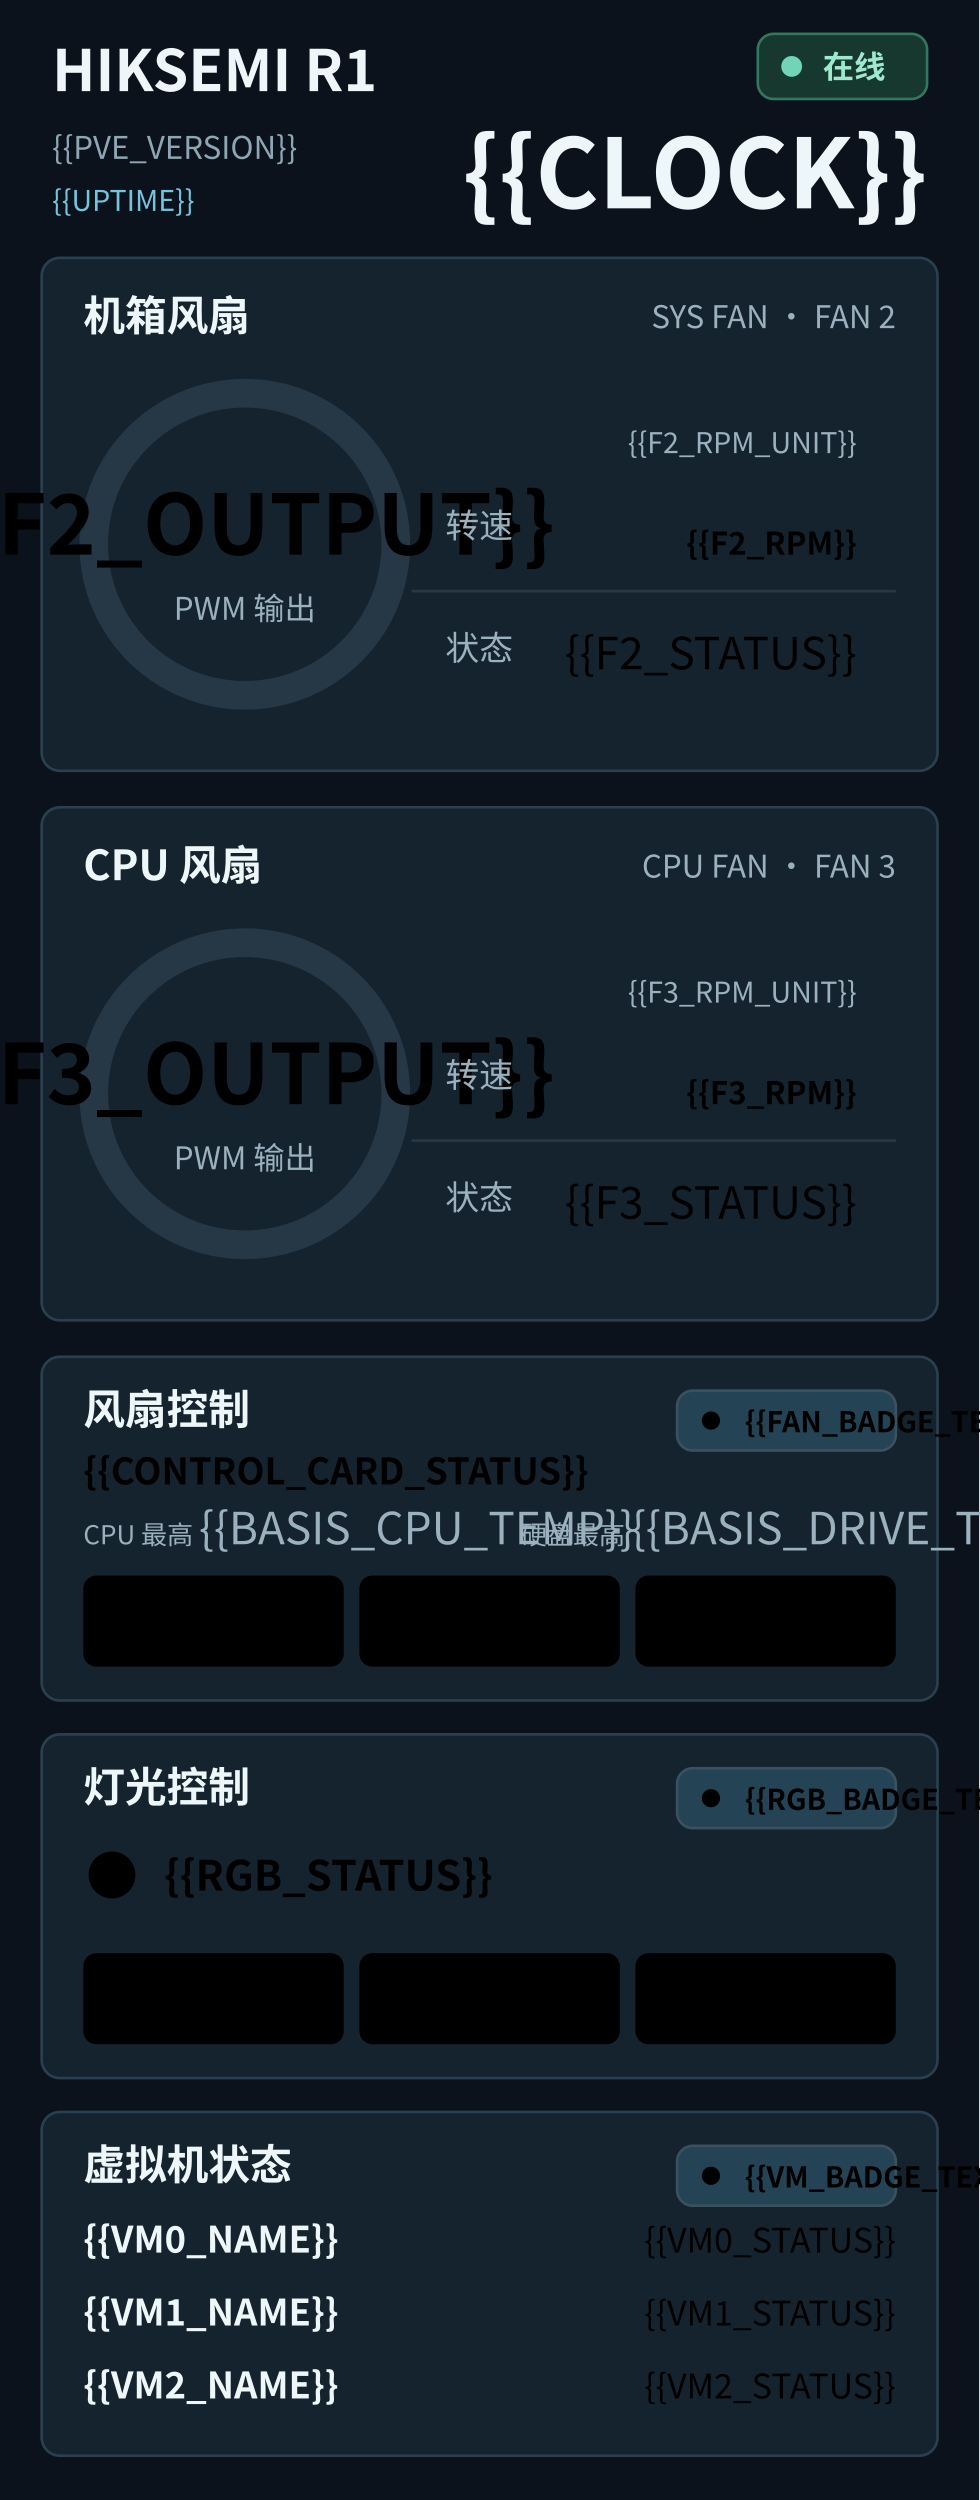
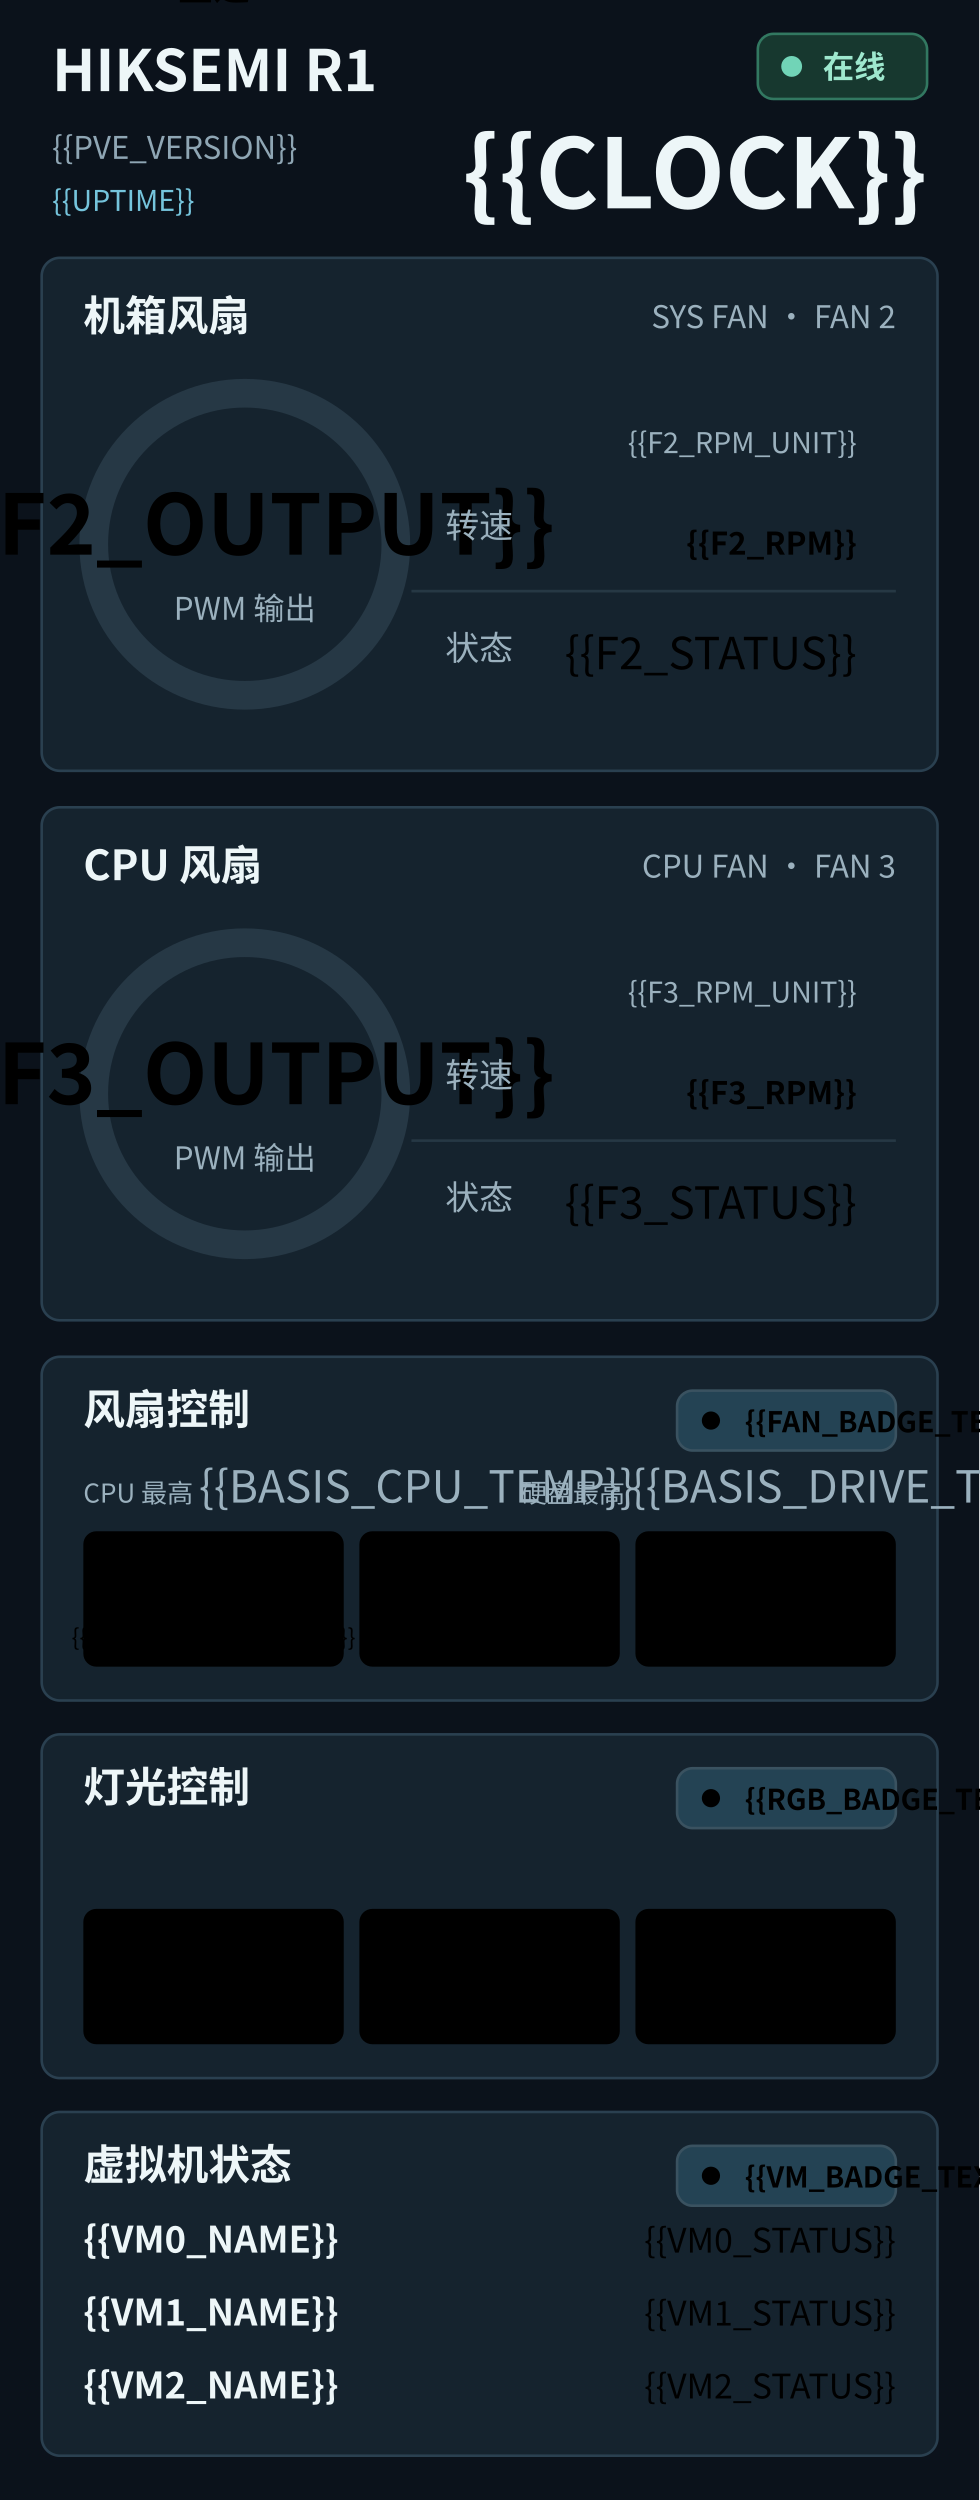
<svg xmlns="http://www.w3.org/2000/svg" width="376" height="960" viewBox="0 0 376 960">
  <rect width="376" height="960" fill="#0b121b" />
  <g font-family="PingFang SC, Noto Sans CJK SC, Arial, sans-serif">
    <text x="20" y="35" fill="#edf6f8" font-size="22" font-weight="700">HIKSEMI R1</text>
    <text x="20" y="61" fill="#8fa6b4" font-size="12">{{PVE_VERSION}}</text>
    <text x="20" y="81" fill="#75c4dc" font-size="11">{{UPTIME}}</text>
    <rect x="291" y="13" width="65" height="25" rx="6" fill="#17382f" stroke="#327861" stroke-width="1" />
    <circle cx="304" cy="25.5" r="4" fill="#71d4b7" />
    <text x="316" y="30" fill="#9ee8ce" font-size="12" font-weight="600">在线</text>
    <text x="356" y="80" fill="#edf6f8" font-size="37" font-weight="700" text-anchor="end">{{CLOCK}}</text>
    <rect x="16" y="99" width="344" height="197" rx="7" fill="#15232e" stroke="#2a4050" />
    <text x="32" y="127" fill="#edf6f8" font-size="16" font-weight="700">机箱风扇</text>
    <text x="344" y="126" fill="#9bb1be" font-size="12" text-anchor="end">SYS FAN · FAN 2</text>
    <circle cx="94" cy="209" r="58" fill="none" stroke="#263845" stroke-width="11" />
    <circle cx="94" cy="209" r="58" fill="none" stroke="{{F2_ARC_COLOR}}" stroke-width="11" stroke-linecap="round" stroke-dasharray="{{F2_ARC}} 364" transform="rotate(-90 94 209)" />
    <text x="94" y="213" fill="{{F2_OUTPUT_COLOR}}" font-size="32" font-weight="700" text-anchor="middle">{{F2_OUTPUT}}</text>
    <text x="94" y="238" fill="#9bb1be" font-size="12" text-anchor="middle">PWM 输出</text>
    <text x="171" y="202" fill="#9bb1be" font-size="13" dominant-baseline="middle">转速</text>
    <text x="329" y="174" fill="#9bb1be" font-size="11" text-anchor="end">{{F2_RPM_UNIT}}</text>
    <text x="329" y="213" fill="{{F2_RPM_COLOR}}" font-size="{{F2_RPM_FONT}}" font-weight="700" text-anchor="end">{{F2_RPM}}</text>
    <line x1="158" y1="227" x2="344" y2="227" stroke="#3a5260" stroke-opacity="0.45" stroke-width="1" />
    <text x="171" y="249" fill="#9bb1be" font-size="13" dominant-baseline="middle">状态</text>
    <text x="329" y="257" fill="{{F2_STATUS_COLOR}}" font-size="17" text-anchor="end">{{F2_STATUS}}</text>
    <rect x="16" y="310" width="344" height="197" rx="7" fill="#15232e" stroke="#2a4050" />
    <text x="32" y="338" fill="#edf6f8" font-size="16" font-weight="700">CPU 风扇</text>
    <text x="344" y="337" fill="#9bb1be" font-size="12" text-anchor="end">CPU FAN · FAN 3</text>
    <circle cx="94" cy="420" r="58" fill="none" stroke="#263845" stroke-width="11" />
    <circle cx="94" cy="420" r="58" fill="none" stroke="{{F3_ARC_COLOR}}" stroke-width="11" stroke-linecap="round" stroke-dasharray="{{F3_ARC}} 364" transform="rotate(-90 94 420)" />
    <text x="94" y="424" fill="{{F3_OUTPUT_COLOR}}" font-size="32" font-weight="700" text-anchor="middle">{{F3_OUTPUT}}</text>
    <text x="94" y="449" fill="#9bb1be" font-size="12" text-anchor="middle">PWM 输出</text>
    <text x="171" y="413" fill="#9bb1be" font-size="13" dominant-baseline="middle">转速</text>
    <text x="329" y="385" fill="#9bb1be" font-size="11" text-anchor="end">{{F3_RPM_UNIT}}</text>
    <text x="329" y="424" fill="{{F3_RPM_COLOR}}" font-size="{{F3_RPM_FONT}}" font-weight="700" text-anchor="end">{{F3_RPM}}</text>
    <line x1="158" y1="438" x2="344" y2="438" stroke="#3a5260" stroke-opacity="0.45" stroke-width="1" />
    <text x="171" y="460" fill="#9bb1be" font-size="13" dominant-baseline="middle">状态</text>
    <text x="329" y="468" fill="{{F3_STATUS_COLOR}}" font-size="17" text-anchor="end">{{F3_STATUS}}</text>
    <rect x="16" y="521" width="344" height="132" rx="7" fill="#15232e" stroke="#2a4050" />
    <text x="32" y="547" fill="#edf6f8" font-size="16" font-weight="700">风扇控制</text>
    <rect x="260" y="534" width="84" height="23" rx="6" fill="#244354" stroke="#3a5260" stroke-width="1" />
    <circle cx="273" cy="545.5" r="3.5" fill="{{FAN_BADGE_COLOR}}" />
    <text x="286" y="550" fill="{{FAN_BADGE_COLOR}}" font-size="11" font-weight="600">{{FAN_BADGE_TEXT}}</text>
-     <text x="32" y="570" fill="{{CONTROL_COLOR}}" font-size="14" font-weight="700">{{CONTROL_CARD_STATUS}}</text>
-     <text x="32" y="593" fill="#9bb1be" font-size="10">CPU 最高 <tspan fill="{{BASIS_CPU_COLOR}}" font-size="17">{{BASIS_CPU_TEMP}}</tspan>
+     <text x="32" y="577" fill="#9bb1be" font-size="10">CPU 最高 <tspan fill="{{BASIS_CPU_COLOR}}" font-size="17">{{BASIS_CPU_TEMP}}</tspan>
    </text>
-     <text x="200" y="593" fill="#9bb1be" font-size="10">硬盘最高 <tspan fill="{{BASIS_DRIVE_COLOR}}" font-size="17">{{BASIS_DRIVE_TEMP}}</tspan>
+     <text x="200" y="577" fill="#9bb1be" font-size="10">硬盘最高 <tspan fill="{{BASIS_DRIVE_COLOR}}" font-size="17">{{BASIS_DRIVE_TEMP}}</tspan>
    </text>
-     <rect x="32" y="605" width="100" height="35" rx="5" fill="{{FULL_BUTTON_BG}}" />
-     <text x="82" y="628" fill="{{FULL_BUTTON_FG}}" font-size="14" font-weight="700" text-anchor="middle">全速</text>
-     <rect x="138" y="605" width="100" height="35" rx="5" fill="{{HIGH_BUTTON_BG}}" />
-     <text x="188" y="628" fill="{{HIGH_BUTTON_FG}}" font-size="14" font-weight="700" text-anchor="middle">标准</text>
-     <rect x="244" y="605" width="100" height="35" rx="5" fill="{{LOW_BUTTON_BG}}" />
-     <text x="294" y="628" fill="{{LOW_BUTTON_FG}}" font-size="14" font-weight="700" text-anchor="middle">静音</text>
+     <rect x="32" y="588" width="100" height="52" rx="5" fill="{{FULL_BUTTON_BG}}" />
+     <text x="82" y="{{FULL_BUTTON_TEXT_Y}}" fill="{{FULL_BUTTON_FG}}" font-size="14" font-weight="700" text-anchor="middle">全速</text>
+     <text x="82" y="632" fill="{{FULL_BUTTON_FG}}" font-size="9" text-anchor="middle">{{FULL_BUTTON_DETAIL}}</text>
+     <rect x="138" y="588" width="100" height="52" rx="5" fill="{{HIGH_BUTTON_BG}}" />
+     <text x="188" y="620" fill="{{HIGH_BUTTON_FG}}" font-size="14" font-weight="700" text-anchor="middle">标准</text>
+     <rect x="244" y="588" width="100" height="52" rx="5" fill="{{LOW_BUTTON_BG}}" />
+     <text x="294" y="620" fill="{{LOW_BUTTON_FG}}" font-size="14" font-weight="700" text-anchor="middle">静音</text>
    <rect x="16" y="666" width="344" height="132" rx="7" fill="#15232e" stroke="#2a4050" />
    <text x="32" y="692" fill="#edf6f8" font-size="16" font-weight="700">灯光控制</text>
    <rect x="260" y="679" width="84" height="23" rx="6" fill="#244354" stroke="#3a5260" stroke-width="1" />
-     <circle cx="273" cy="690.5" r="3.5" fill="{{RGB_BADGE_COLOR}}" />
+     <circle cx="273" cy="690.5" r="3.5" fill="{{RGB_INDICATOR}}" />
    <text x="286" y="695" fill="{{RGB_BADGE_COLOR}}" font-size="11" font-weight="600">{{RGB_BADGE_TEXT}}</text>
-     <circle cx="43" cy="720" r="9" fill="{{RGB_SWATCH}}" fill-opacity="{{RGB_SWATCH_OPACITY}}" />
-     <text x="63" y="726" fill="{{RGB_COLOR}}" font-size="16" font-weight="700">{{RGB_STATUS}}</text>
-     <rect x="32" y="750" width="100" height="35" rx="5" fill="{{RGB_BREATHE_BG}}" />
-     <text x="82" y="773" fill="{{RGB_BREATHE_FG}}" font-size="14" font-weight="700" text-anchor="middle">呼吸</text>
-     <rect x="138" y="750" width="100" height="35" rx="5" fill="{{RGB_STEADY_BG}}" />
-     <text x="188" y="773" fill="{{RGB_STEADY_FG}}" font-size="14" font-weight="700" text-anchor="middle">常亮</text>
-     <rect x="244" y="750" width="100" height="35" rx="5" fill="{{RGB_OFF_BUTTON_BG}}" />
-     <text x="294" y="773" fill="{{RGB_OFF_BUTTON_FG}}" font-size="14" font-weight="700" text-anchor="middle">关闭</text>
+     <rect x="32" y="733" width="100" height="52" rx="5" fill="{{RGB_BREATHE_BG}}" />
+     <text x="82" y="765" fill="{{RGB_BREATHE_FG}}" font-size="14" font-weight="700" text-anchor="middle">呼吸</text>
+     <rect x="138" y="733" width="100" height="52" rx="5" fill="{{RGB_STEADY_BG}}" />
+     <text x="188" y="765" fill="{{RGB_STEADY_FG}}" font-size="14" font-weight="700" text-anchor="middle">常亮</text>
+     <rect x="244" y="733" width="100" height="52" rx="5" fill="{{RGB_OFF_BUTTON_BG}}" />
+     <text x="294" y="765" fill="{{RGB_OFF_BUTTON_FG}}" font-size="14" font-weight="700" text-anchor="middle">关闭</text>
    <rect x="16" y="811" width="344" height="132" rx="7" fill="#15232e" stroke="#2a4050" />
    <text x="32" y="837" fill="#edf6f8" font-size="16" font-weight="700">虚拟机状态</text>
    <rect x="260" y="824" width="84" height="23" rx="6" fill="#244354" stroke="#3a5260" stroke-width="1" />
    <circle cx="273" cy="835.5" r="3.5" fill="{{VM_BADGE_COLOR}}" />
    <text x="286" y="840" fill="{{VM_BADGE_COLOR}}" font-size="11" font-weight="600">{{VM_BADGE_TEXT}}</text>
    <text x="32" y="865" fill="#edf6f8" font-size="14" font-weight="600">{{VM0_NAME}}</text>
    <text x="344" y="865" fill="{{VM0_COLOR}}" font-size="13" text-anchor="end">{{VM0_STATUS}}</text>
    <text x="32" y="893" fill="#edf6f8" font-size="14" font-weight="600">{{VM1_NAME}}</text>
    <text x="344" y="893" fill="{{VM1_COLOR}}" font-size="13" text-anchor="end">{{VM1_STATUS}}</text>
    <text x="32" y="921" fill="#edf6f8" font-size="14" font-weight="600">{{VM2_NAME}}</text>
    <text x="344" y="921" fill="{{VM2_COLOR}}" font-size="13" text-anchor="end">{{VM2_STATUS}}</text>
  </g>
</svg>
